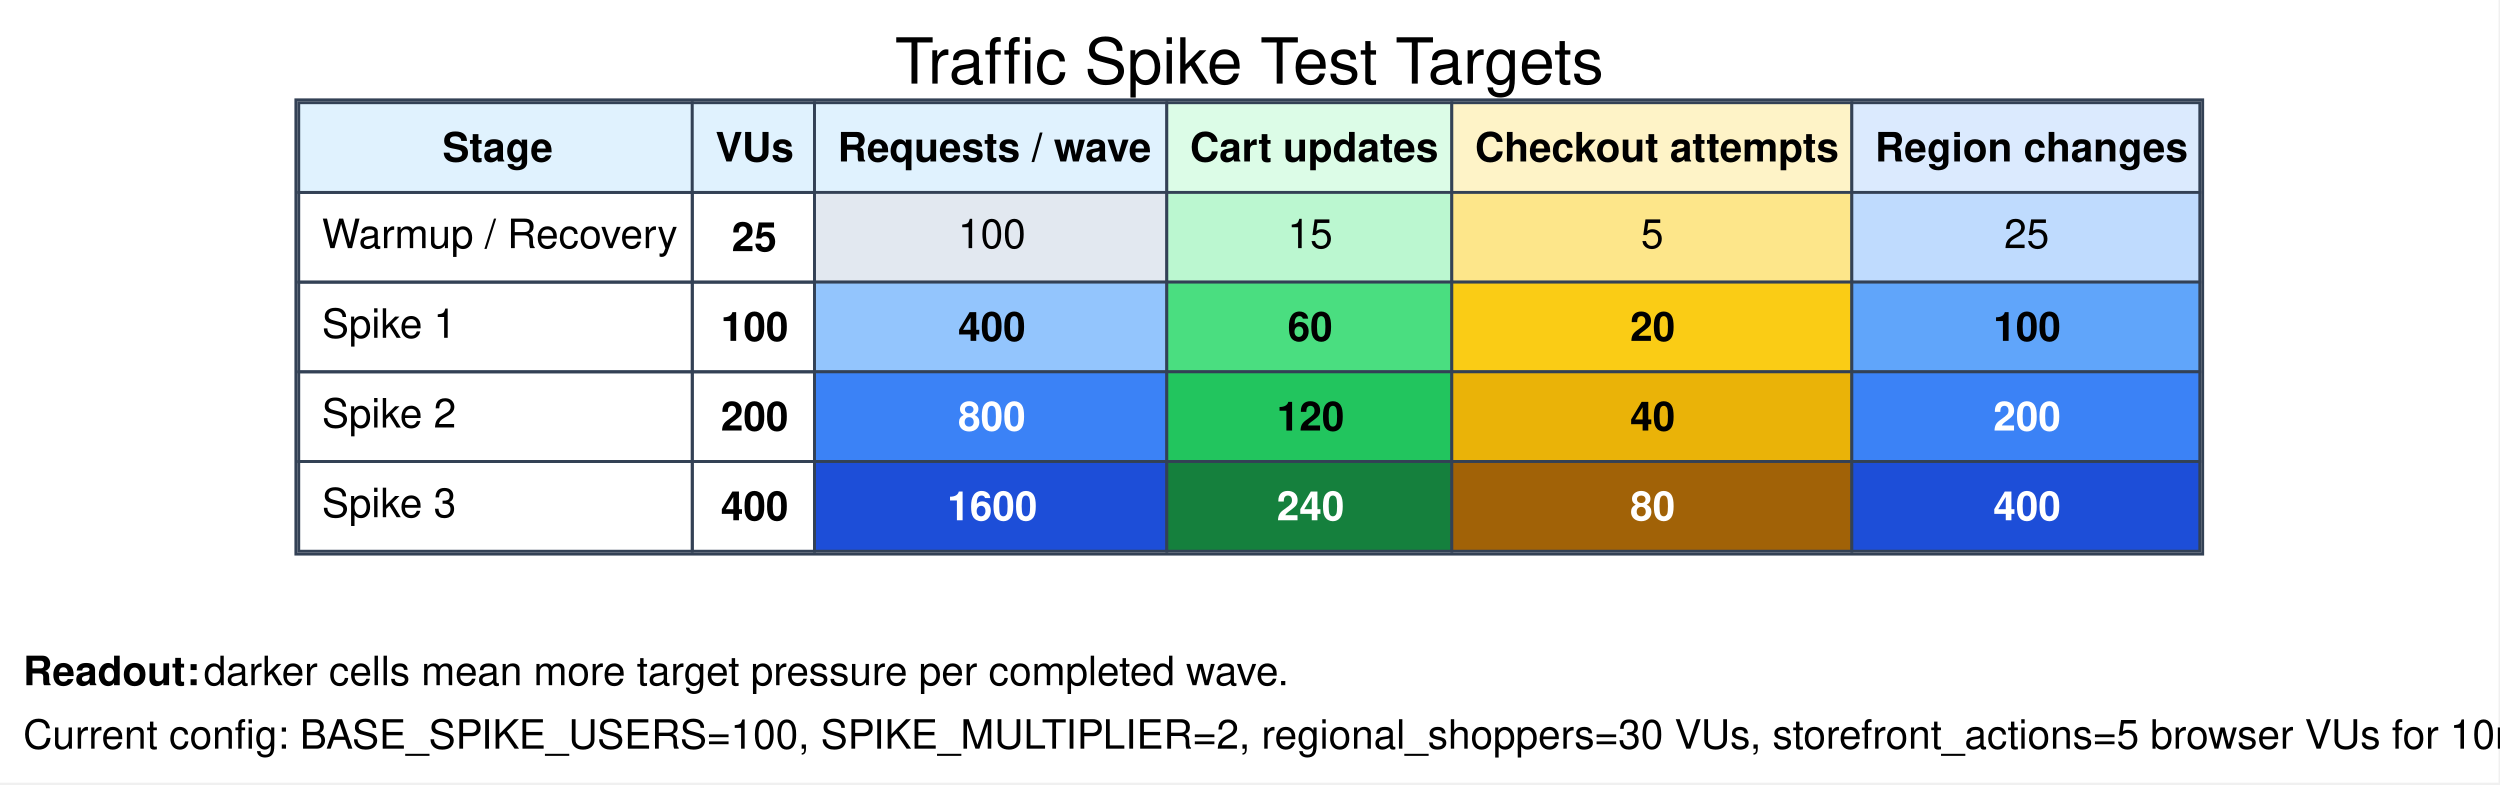
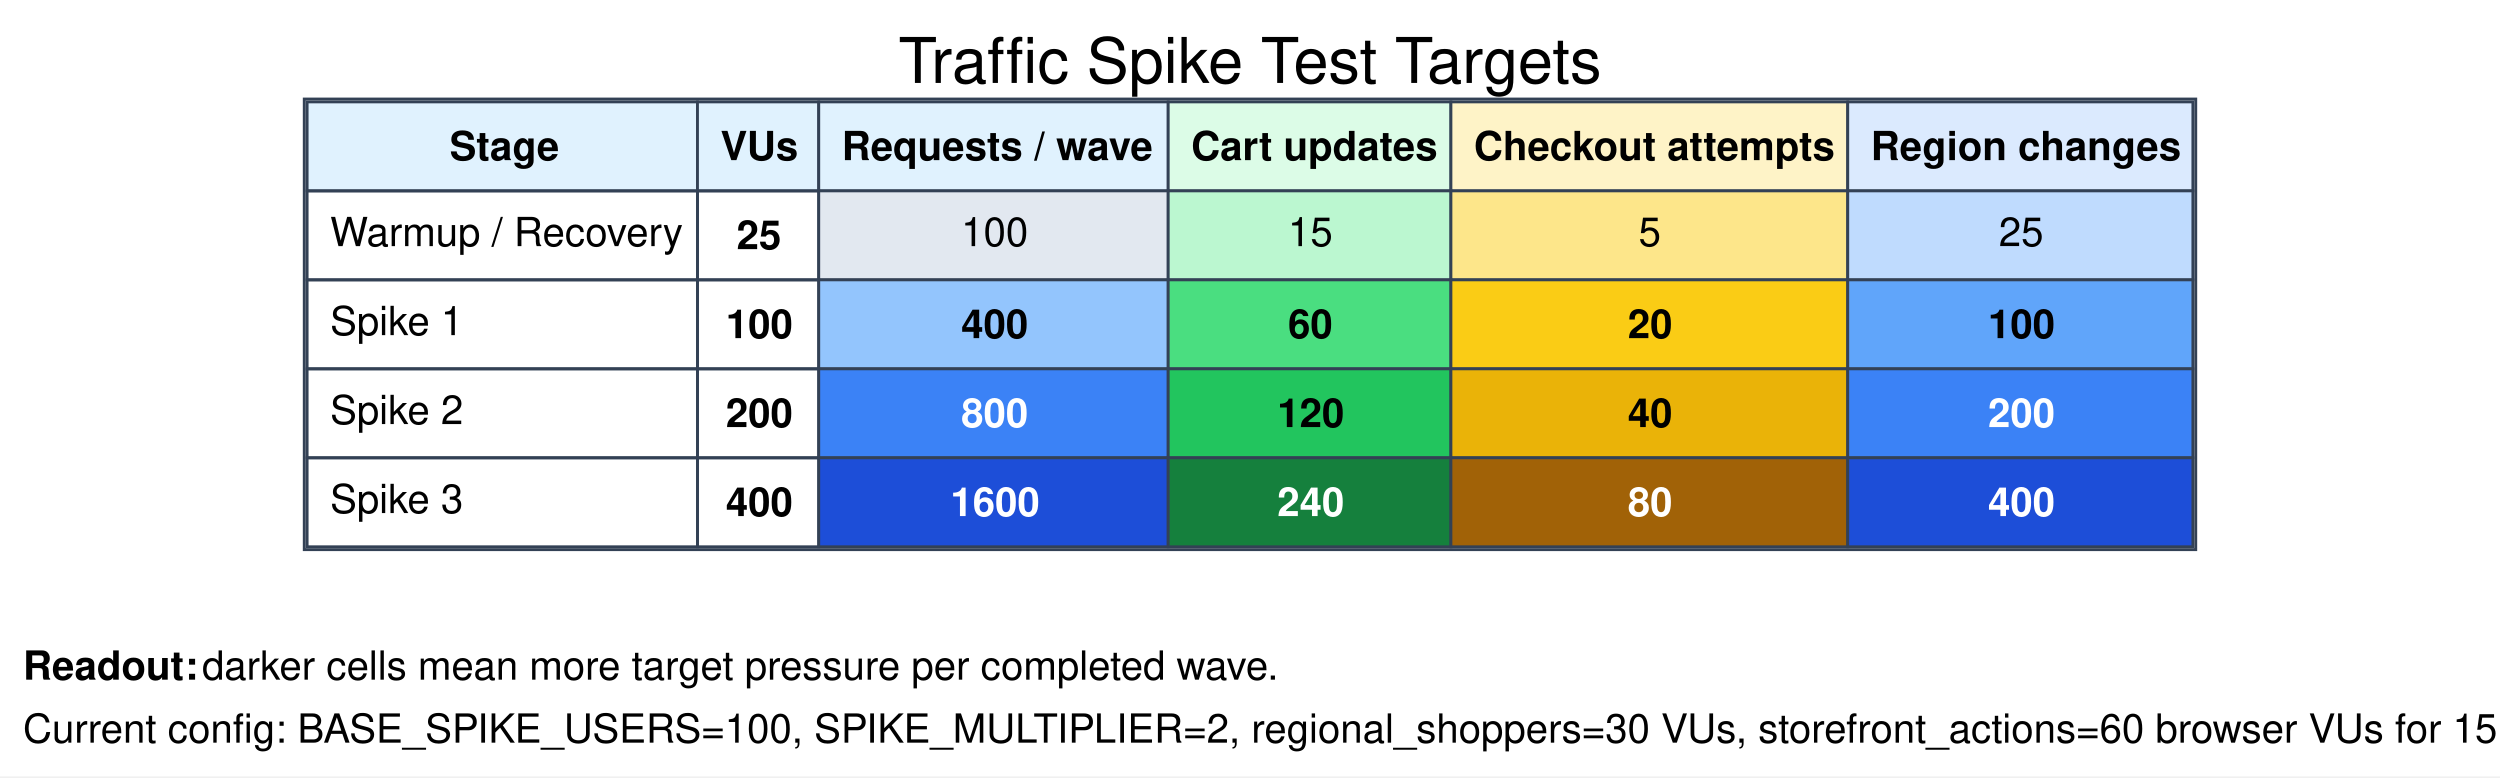
- <svg xmlns="http://www.w3.org/2000/svg" width="864pt" height="271pt" viewBox="0.00 0.00 864.00 271.00">
+ <svg xmlns="http://www.w3.org/2000/svg" width="871pt" height="271pt" viewBox="0.00 0.00 871.00 271.00">
  <g id="graph0" class="graph" transform="scale(1 1) rotate(0) translate(4 266.5)">
-     <polygon fill="white" stroke="none" points="-4,4 -4,-266.5 859.5,-266.5 859.5,4 -4,4" />
-     <text xml:space="preserve" text-anchor="middle" x="427.75" y="-237.6" font-family="Helvetica,sans-Serif" font-size="22.00">Traffic Spike Test Targets</text>
+     <polygon fill="white" stroke="none" points="-4,4 -4,-266.5 867,-266.5 867,4 -4,4" />
+     <text xml:space="preserve" text-anchor="middle" x="431.5" y="-237.6" font-family="Helvetica,sans-Serif" font-size="22.00">Traffic Spike Test Targets</text>
    <g id="node1" class="node">
-       <polygon fill="#e0f2fe" stroke="none" points="99.25,-200 99.25,-231 235.25,-231 235.25,-200 99.25,-200" />
-       <polygon fill="none" stroke="#334155" points="99.25,-200 99.25,-231 235.25,-231 235.25,-200 99.25,-200" />
-       <text xml:space="preserve" text-anchor="start" x="148.88" y="-210.7" font-family="Helvetica,sans-Serif" font-weight="bold" font-size="14.00">Stage</text>
-       <polygon fill="#e0f2fe" stroke="none" points="235.25,-200 235.25,-231 277.5,-231 277.5,-200 235.25,-200" />
-       <polygon fill="none" stroke="#334155" points="235.25,-200 235.25,-231 277.5,-231 277.5,-200 235.25,-200" />
-       <text xml:space="preserve" text-anchor="start" x="243.25" y="-210.7" font-family="Helvetica,sans-Serif" font-weight="bold" font-size="14.00">VUs</text>
-       <polygon fill="#e0f2fe" stroke="none" points="277.5,-200 277.5,-231 399.25,-231 399.25,-200 277.5,-200" />
-       <polygon fill="none" stroke="#334155" points="277.5,-200 277.5,-231 399.25,-231 399.25,-200 277.5,-200" />
-       <text xml:space="preserve" text-anchor="start" x="285.5" y="-210.7" font-family="Helvetica,sans-Serif" font-weight="bold" font-size="14.00">Requests / wave</text>
-       <polygon fill="#dcfce7" stroke="none" points="399.25,-200 399.25,-231 497.75,-231 497.75,-200 399.25,-200" />
-       <polygon fill="none" stroke="#334155" points="399.25,-200 399.25,-231 497.75,-231 497.75,-200 399.25,-200" />
-       <text xml:space="preserve" text-anchor="start" x="407.25" y="-210.7" font-family="Helvetica,sans-Serif" font-weight="bold" font-size="14.00">Cart updates</text>
-       <polygon fill="#fef3c7" stroke="none" points="497.75,-200 497.75,-231 636,-231 636,-200 497.75,-200" />
-       <polygon fill="none" stroke="#334155" points="497.75,-200 497.75,-231 636,-231 636,-200 497.75,-200" />
-       <text xml:space="preserve" text-anchor="start" x="505.75" y="-210.7" font-family="Helvetica,sans-Serif" font-weight="bold" font-size="14.00">Checkout attempts</text>
-       <polygon fill="#dbeafe" stroke="none" points="636,-200 636,-231 756.25,-231 756.25,-200 636,-200" />
-       <polygon fill="none" stroke="#334155" points="636,-200 636,-231 756.25,-231 756.25,-200 636,-200" />
-       <text xml:space="preserve" text-anchor="start" x="644" y="-210.7" font-family="Helvetica,sans-Serif" font-weight="bold" font-size="14.00">Region changes</text>
-       <polygon fill="none" stroke="#334155" points="99.25,-169 99.25,-200 235.25,-200 235.25,-169 99.25,-169" />
-       <text xml:space="preserve" text-anchor="start" x="107.25" y="-180.75" font-family="Helvetica,sans-Serif" font-size="14.00">Warmup / Recovery</text>
-       <polygon fill="none" stroke="#334155" points="235.25,-169 235.25,-200 277.5,-200 277.5,-169 235.25,-169" />
-       <text xml:space="preserve" text-anchor="start" x="248.88" y="-179.7" font-family="Helvetica,sans-Serif" font-weight="bold" font-size="14.00">25</text>
-       <polygon fill="#e2e8f0" stroke="none" points="277.5,-169 277.5,-200 399.25,-200 399.25,-169 277.5,-169" />
-       <polygon fill="none" stroke="#334155" points="277.5,-169 277.5,-200 399.25,-200 399.25,-169 277.5,-169" />
-       <text xml:space="preserve" text-anchor="start" x="327.12" y="-180.75" font-family="Helvetica,sans-Serif" font-size="14.00">100</text>
-       <polygon fill="#bbf7d0" stroke="none" points="399.25,-169 399.25,-200 497.75,-200 497.75,-169 399.25,-169" />
-       <polygon fill="none" stroke="#334155" points="399.25,-169 399.25,-200 497.75,-200 497.75,-169 399.25,-169" />
-       <text xml:space="preserve" text-anchor="start" x="441" y="-180.75" font-family="Helvetica,sans-Serif" font-size="14.00">15</text>
-       <polygon fill="#fde68a" stroke="none" points="497.75,-169 497.75,-200 636,-200 636,-169 497.75,-169" />
-       <polygon fill="none" stroke="#334155" points="497.75,-169 497.75,-200 636,-200 636,-169 497.75,-169" />
-       <text xml:space="preserve" text-anchor="start" x="563.12" y="-180.75" font-family="Helvetica,sans-Serif" font-size="14.00">5</text>
-       <polygon fill="#bfdbfe" stroke="none" points="636,-169 636,-200 756.25,-200 756.25,-169 636,-169" />
-       <polygon fill="none" stroke="#334155" points="636,-169 636,-200 756.25,-200 756.25,-169 636,-169" />
-       <text xml:space="preserve" text-anchor="start" x="688.62" y="-180.75" font-family="Helvetica,sans-Serif" font-size="14.00">25</text>
-       <polygon fill="none" stroke="#334155" points="99.25,-138 99.25,-169 235.25,-169 235.25,-138 99.25,-138" />
-       <text xml:space="preserve" text-anchor="start" x="107.25" y="-149.75" font-family="Helvetica,sans-Serif" font-size="14.00">Spike 1</text>
-       <polygon fill="none" stroke="#334155" points="235.25,-138 235.25,-169 277.5,-169 277.5,-138 235.25,-138" />
-       <text xml:space="preserve" text-anchor="start" x="245.12" y="-148.7" font-family="Helvetica,sans-Serif" font-weight="bold" font-size="14.00">100</text>
-       <polygon fill="#93c5fd" stroke="none" points="277.5,-138 277.5,-169 399.25,-169 399.25,-138 277.5,-138" />
-       <polygon fill="none" stroke="#334155" points="277.5,-138 277.5,-169 399.25,-169 399.25,-138 277.5,-138" />
-       <text xml:space="preserve" text-anchor="start" x="327.12" y="-148.7" font-family="Helvetica,sans-Serif" font-weight="bold" font-size="14.00">400</text>
-       <polygon fill="#4ade80" stroke="none" points="399.25,-138 399.25,-169 497.75,-169 497.75,-138 399.25,-138" />
-       <polygon fill="none" stroke="#334155" points="399.25,-138 399.25,-169 497.75,-169 497.75,-138 399.25,-138" />
-       <text xml:space="preserve" text-anchor="start" x="441" y="-148.7" font-family="Helvetica,sans-Serif" font-weight="bold" font-size="14.00">60</text>
-       <polygon fill="#facc15" stroke="none" points="497.75,-138 497.75,-169 636,-169 636,-138 497.75,-138" />
-       <polygon fill="none" stroke="#334155" points="497.75,-138 497.75,-169 636,-169 636,-138 497.75,-138" />
-       <text xml:space="preserve" text-anchor="start" x="559.38" y="-148.7" font-family="Helvetica,sans-Serif" font-weight="bold" font-size="14.00">20</text>
-       <polygon fill="#60a5fa" stroke="none" points="636,-138 636,-169 756.25,-169 756.25,-138 636,-138" />
-       <polygon fill="none" stroke="#334155" points="636,-138 636,-169 756.25,-169 756.25,-138 636,-138" />
-       <text xml:space="preserve" text-anchor="start" x="684.88" y="-148.7" font-family="Helvetica,sans-Serif" font-weight="bold" font-size="14.00">100</text>
-       <polygon fill="none" stroke="#334155" points="99.25,-107 99.25,-138 235.25,-138 235.25,-107 99.25,-107" />
-       <text xml:space="preserve" text-anchor="start" x="107.25" y="-118.75" font-family="Helvetica,sans-Serif" font-size="14.00">Spike 2</text>
-       <polygon fill="none" stroke="#334155" points="235.25,-107 235.25,-138 277.5,-138 277.5,-107 235.25,-107" />
-       <text xml:space="preserve" text-anchor="start" x="245.12" y="-117.7" font-family="Helvetica,sans-Serif" font-weight="bold" font-size="14.00">200</text>
-       <polygon fill="#3b82f6" stroke="none" points="277.5,-107 277.5,-138 399.25,-138 399.25,-107 277.5,-107" />
-       <polygon fill="none" stroke="#334155" points="277.5,-107 277.5,-138 399.25,-138 399.25,-107 277.5,-107" />
-       <text xml:space="preserve" text-anchor="start" x="327.12" y="-117.7" font-family="Helvetica,sans-Serif" font-weight="bold" font-size="14.00" fill="white">800</text>
-       <polygon fill="#22c55e" stroke="none" points="399.25,-107 399.25,-138 497.75,-138 497.75,-107 399.25,-107" />
-       <polygon fill="none" stroke="#334155" points="399.25,-107 399.25,-138 497.75,-138 497.75,-107 399.25,-107" />
-       <text xml:space="preserve" text-anchor="start" x="437.25" y="-117.7" font-family="Helvetica,sans-Serif" font-weight="bold" font-size="14.00">120</text>
-       <polygon fill="#eab308" stroke="none" points="497.75,-107 497.75,-138 636,-138 636,-107 497.75,-107" />
-       <polygon fill="none" stroke="#334155" points="497.75,-107 497.75,-138 636,-138 636,-107 497.75,-107" />
-       <text xml:space="preserve" text-anchor="start" x="559.38" y="-117.7" font-family="Helvetica,sans-Serif" font-weight="bold" font-size="14.00">40</text>
-       <polygon fill="#3b82f6" stroke="none" points="636,-107 636,-138 756.25,-138 756.25,-107 636,-107" />
-       <polygon fill="none" stroke="#334155" points="636,-107 636,-138 756.25,-138 756.25,-107 636,-107" />
-       <text xml:space="preserve" text-anchor="start" x="684.88" y="-117.7" font-family="Helvetica,sans-Serif" font-weight="bold" font-size="14.00" fill="white">200</text>
-       <polygon fill="none" stroke="#334155" points="99.25,-76 99.25,-107 235.25,-107 235.25,-76 99.25,-76" />
-       <text xml:space="preserve" text-anchor="start" x="107.25" y="-87.75" font-family="Helvetica,sans-Serif" font-size="14.00">Spike 3</text>
-       <polygon fill="none" stroke="#334155" points="235.25,-76 235.25,-107 277.5,-107 277.5,-76 235.25,-76" />
-       <text xml:space="preserve" text-anchor="start" x="245.12" y="-86.7" font-family="Helvetica,sans-Serif" font-weight="bold" font-size="14.00">400</text>
-       <polygon fill="#1d4ed8" stroke="none" points="277.5,-76 277.5,-107 399.25,-107 399.25,-76 277.5,-76" />
-       <polygon fill="none" stroke="#334155" points="277.5,-76 277.5,-107 399.25,-107 399.25,-76 277.5,-76" />
-       <text xml:space="preserve" text-anchor="start" x="323.38" y="-86.7" font-family="Helvetica,sans-Serif" font-weight="bold" font-size="14.00" fill="white">1600</text>
-       <polygon fill="#15803d" stroke="none" points="399.25,-76 399.25,-107 497.75,-107 497.75,-76 399.25,-76" />
-       <polygon fill="none" stroke="#334155" points="399.25,-76 399.25,-107 497.75,-107 497.75,-76 399.25,-76" />
-       <text xml:space="preserve" text-anchor="start" x="437.25" y="-86.7" font-family="Helvetica,sans-Serif" font-weight="bold" font-size="14.00" fill="white">240</text>
-       <polygon fill="#a16207" stroke="none" points="497.75,-76 497.75,-107 636,-107 636,-76 497.75,-76" />
-       <polygon fill="none" stroke="#334155" points="497.75,-76 497.75,-107 636,-107 636,-76 497.75,-76" />
-       <text xml:space="preserve" text-anchor="start" x="559.38" y="-86.7" font-family="Helvetica,sans-Serif" font-weight="bold" font-size="14.00" fill="white">80</text>
-       <polygon fill="#1d4ed8" stroke="none" points="636,-76 636,-107 756.25,-107 756.25,-76 636,-76" />
-       <polygon fill="none" stroke="#334155" points="636,-76 636,-107 756.25,-107 756.25,-76 636,-76" />
-       <text xml:space="preserve" text-anchor="start" x="684.88" y="-86.7" font-family="Helvetica,sans-Serif" font-weight="bold" font-size="14.00" fill="white">400</text>
-       <polygon fill="none" stroke="#334155" points="98.25,-75 98.25,-232 757.25,-232 757.25,-75 98.25,-75" />
+       <polygon fill="#e0f2fe" stroke="none" points="103,-200 103,-231 239,-231 239,-200 103,-200" />
+       <polygon fill="none" stroke="#334155" points="103,-200 103,-231 239,-231 239,-200 103,-200" />
+       <text xml:space="preserve" text-anchor="start" x="152.62" y="-210.7" font-family="Helvetica,sans-Serif" font-weight="bold" font-size="14.00">Stage</text>
+       <polygon fill="#e0f2fe" stroke="none" points="239,-200 239,-231 281.25,-231 281.25,-200 239,-200" />
+       <polygon fill="none" stroke="#334155" points="239,-200 239,-231 281.25,-231 281.25,-200 239,-200" />
+       <text xml:space="preserve" text-anchor="start" x="247" y="-210.7" font-family="Helvetica,sans-Serif" font-weight="bold" font-size="14.00">VUs</text>
+       <polygon fill="#e0f2fe" stroke="none" points="281.25,-200 281.25,-231 403,-231 403,-200 281.25,-200" />
+       <polygon fill="none" stroke="#334155" points="281.25,-200 281.25,-231 403,-231 403,-200 281.25,-200" />
+       <text xml:space="preserve" text-anchor="start" x="289.25" y="-210.7" font-family="Helvetica,sans-Serif" font-weight="bold" font-size="14.00">Requests / wave</text>
+       <polygon fill="#dcfce7" stroke="none" points="403,-200 403,-231 501.5,-231 501.5,-200 403,-200" />
+       <polygon fill="none" stroke="#334155" points="403,-200 403,-231 501.5,-231 501.5,-200 403,-200" />
+       <text xml:space="preserve" text-anchor="start" x="411" y="-210.7" font-family="Helvetica,sans-Serif" font-weight="bold" font-size="14.00">Cart updates</text>
+       <polygon fill="#fef3c7" stroke="none" points="501.5,-200 501.5,-231 639.75,-231 639.75,-200 501.5,-200" />
+       <polygon fill="none" stroke="#334155" points="501.5,-200 501.5,-231 639.75,-231 639.75,-200 501.5,-200" />
+       <text xml:space="preserve" text-anchor="start" x="509.5" y="-210.7" font-family="Helvetica,sans-Serif" font-weight="bold" font-size="14.00">Checkout attempts</text>
+       <polygon fill="#dbeafe" stroke="none" points="639.75,-200 639.75,-231 760,-231 760,-200 639.75,-200" />
+       <polygon fill="none" stroke="#334155" points="639.75,-200 639.75,-231 760,-231 760,-200 639.75,-200" />
+       <text xml:space="preserve" text-anchor="start" x="647.75" y="-210.7" font-family="Helvetica,sans-Serif" font-weight="bold" font-size="14.00">Region changes</text>
+       <polygon fill="none" stroke="#334155" points="103,-169 103,-200 239,-200 239,-169 103,-169" />
+       <text xml:space="preserve" text-anchor="start" x="111" y="-180.75" font-family="Helvetica,sans-Serif" font-size="14.00">Warmup / Recovery</text>
+       <polygon fill="none" stroke="#334155" points="239,-169 239,-200 281.25,-200 281.25,-169 239,-169" />
+       <text xml:space="preserve" text-anchor="start" x="252.62" y="-179.7" font-family="Helvetica,sans-Serif" font-weight="bold" font-size="14.00">25</text>
+       <polygon fill="#e2e8f0" stroke="none" points="281.25,-169 281.25,-200 403,-200 403,-169 281.25,-169" />
+       <polygon fill="none" stroke="#334155" points="281.25,-169 281.25,-200 403,-200 403,-169 281.25,-169" />
+       <text xml:space="preserve" text-anchor="start" x="330.88" y="-180.75" font-family="Helvetica,sans-Serif" font-size="14.00">100</text>
+       <polygon fill="#bbf7d0" stroke="none" points="403,-169 403,-200 501.5,-200 501.5,-169 403,-169" />
+       <polygon fill="none" stroke="#334155" points="403,-169 403,-200 501.5,-200 501.5,-169 403,-169" />
+       <text xml:space="preserve" text-anchor="start" x="444.75" y="-180.75" font-family="Helvetica,sans-Serif" font-size="14.00">15</text>
+       <polygon fill="#fde68a" stroke="none" points="501.5,-169 501.5,-200 639.75,-200 639.75,-169 501.5,-169" />
+       <polygon fill="none" stroke="#334155" points="501.5,-169 501.5,-200 639.75,-200 639.75,-169 501.5,-169" />
+       <text xml:space="preserve" text-anchor="start" x="566.88" y="-180.75" font-family="Helvetica,sans-Serif" font-size="14.00">5</text>
+       <polygon fill="#bfdbfe" stroke="none" points="639.75,-169 639.75,-200 760,-200 760,-169 639.75,-169" />
+       <polygon fill="none" stroke="#334155" points="639.75,-169 639.75,-200 760,-200 760,-169 639.75,-169" />
+       <text xml:space="preserve" text-anchor="start" x="692.38" y="-180.75" font-family="Helvetica,sans-Serif" font-size="14.00">25</text>
+       <polygon fill="none" stroke="#334155" points="103,-138 103,-169 239,-169 239,-138 103,-138" />
+       <text xml:space="preserve" text-anchor="start" x="111" y="-149.75" font-family="Helvetica,sans-Serif" font-size="14.00">Spike 1</text>
+       <polygon fill="none" stroke="#334155" points="239,-138 239,-169 281.25,-169 281.25,-138 239,-138" />
+       <text xml:space="preserve" text-anchor="start" x="248.88" y="-148.7" font-family="Helvetica,sans-Serif" font-weight="bold" font-size="14.00">100</text>
+       <polygon fill="#93c5fd" stroke="none" points="281.25,-138 281.25,-169 403,-169 403,-138 281.25,-138" />
+       <polygon fill="none" stroke="#334155" points="281.25,-138 281.25,-169 403,-169 403,-138 281.25,-138" />
+       <text xml:space="preserve" text-anchor="start" x="330.88" y="-148.7" font-family="Helvetica,sans-Serif" font-weight="bold" font-size="14.00">400</text>
+       <polygon fill="#4ade80" stroke="none" points="403,-138 403,-169 501.5,-169 501.5,-138 403,-138" />
+       <polygon fill="none" stroke="#334155" points="403,-138 403,-169 501.5,-169 501.5,-138 403,-138" />
+       <text xml:space="preserve" text-anchor="start" x="444.75" y="-148.7" font-family="Helvetica,sans-Serif" font-weight="bold" font-size="14.00">60</text>
+       <polygon fill="#facc15" stroke="none" points="501.5,-138 501.5,-169 639.75,-169 639.75,-138 501.5,-138" />
+       <polygon fill="none" stroke="#334155" points="501.5,-138 501.5,-169 639.75,-169 639.75,-138 501.5,-138" />
+       <text xml:space="preserve" text-anchor="start" x="563.12" y="-148.7" font-family="Helvetica,sans-Serif" font-weight="bold" font-size="14.00">20</text>
+       <polygon fill="#60a5fa" stroke="none" points="639.75,-138 639.75,-169 760,-169 760,-138 639.75,-138" />
+       <polygon fill="none" stroke="#334155" points="639.75,-138 639.75,-169 760,-169 760,-138 639.75,-138" />
+       <text xml:space="preserve" text-anchor="start" x="688.62" y="-148.7" font-family="Helvetica,sans-Serif" font-weight="bold" font-size="14.00">100</text>
+       <polygon fill="none" stroke="#334155" points="103,-107 103,-138 239,-138 239,-107 103,-107" />
+       <text xml:space="preserve" text-anchor="start" x="111" y="-118.75" font-family="Helvetica,sans-Serif" font-size="14.00">Spike 2</text>
+       <polygon fill="none" stroke="#334155" points="239,-107 239,-138 281.25,-138 281.25,-107 239,-107" />
+       <text xml:space="preserve" text-anchor="start" x="248.88" y="-117.7" font-family="Helvetica,sans-Serif" font-weight="bold" font-size="14.00">200</text>
+       <polygon fill="#3b82f6" stroke="none" points="281.25,-107 281.25,-138 403,-138 403,-107 281.25,-107" />
+       <polygon fill="none" stroke="#334155" points="281.25,-107 281.25,-138 403,-138 403,-107 281.25,-107" />
+       <text xml:space="preserve" text-anchor="start" x="330.88" y="-117.7" font-family="Helvetica,sans-Serif" font-weight="bold" font-size="14.00" fill="white">800</text>
+       <polygon fill="#22c55e" stroke="none" points="403,-107 403,-138 501.5,-138 501.5,-107 403,-107" />
+       <polygon fill="none" stroke="#334155" points="403,-107 403,-138 501.5,-138 501.5,-107 403,-107" />
+       <text xml:space="preserve" text-anchor="start" x="441" y="-117.7" font-family="Helvetica,sans-Serif" font-weight="bold" font-size="14.00">120</text>
+       <polygon fill="#eab308" stroke="none" points="501.5,-107 501.5,-138 639.75,-138 639.75,-107 501.5,-107" />
+       <polygon fill="none" stroke="#334155" points="501.5,-107 501.5,-138 639.75,-138 639.75,-107 501.5,-107" />
+       <text xml:space="preserve" text-anchor="start" x="563.12" y="-117.7" font-family="Helvetica,sans-Serif" font-weight="bold" font-size="14.00">40</text>
+       <polygon fill="#3b82f6" stroke="none" points="639.75,-107 639.75,-138 760,-138 760,-107 639.75,-107" />
+       <polygon fill="none" stroke="#334155" points="639.75,-107 639.75,-138 760,-138 760,-107 639.75,-107" />
+       <text xml:space="preserve" text-anchor="start" x="688.62" y="-117.7" font-family="Helvetica,sans-Serif" font-weight="bold" font-size="14.00" fill="white">200</text>
+       <polygon fill="none" stroke="#334155" points="103,-76 103,-107 239,-107 239,-76 103,-76" />
+       <text xml:space="preserve" text-anchor="start" x="111" y="-87.75" font-family="Helvetica,sans-Serif" font-size="14.00">Spike 3</text>
+       <polygon fill="none" stroke="#334155" points="239,-76 239,-107 281.25,-107 281.25,-76 239,-76" />
+       <text xml:space="preserve" text-anchor="start" x="248.88" y="-86.7" font-family="Helvetica,sans-Serif" font-weight="bold" font-size="14.00">400</text>
+       <polygon fill="#1d4ed8" stroke="none" points="281.25,-76 281.25,-107 403,-107 403,-76 281.25,-76" />
+       <polygon fill="none" stroke="#334155" points="281.25,-76 281.25,-107 403,-107 403,-76 281.25,-76" />
+       <text xml:space="preserve" text-anchor="start" x="327.12" y="-86.7" font-family="Helvetica,sans-Serif" font-weight="bold" font-size="14.00" fill="white">1600</text>
+       <polygon fill="#15803d" stroke="none" points="403,-76 403,-107 501.5,-107 501.5,-76 403,-76" />
+       <polygon fill="none" stroke="#334155" points="403,-76 403,-107 501.5,-107 501.5,-76 403,-76" />
+       <text xml:space="preserve" text-anchor="start" x="441" y="-86.7" font-family="Helvetica,sans-Serif" font-weight="bold" font-size="14.00" fill="white">240</text>
+       <polygon fill="#a16207" stroke="none" points="501.5,-76 501.5,-107 639.75,-107 639.75,-76 501.5,-76" />
+       <polygon fill="none" stroke="#334155" points="501.5,-76 501.5,-107 639.75,-107 639.75,-76 501.5,-76" />
+       <text xml:space="preserve" text-anchor="start" x="563.12" y="-86.7" font-family="Helvetica,sans-Serif" font-weight="bold" font-size="14.00" fill="white">80</text>
+       <polygon fill="#1d4ed8" stroke="none" points="639.75,-76 639.75,-107 760,-107 760,-76 639.75,-76" />
+       <polygon fill="none" stroke="#334155" points="639.75,-76 639.75,-107 760,-107 760,-76 639.75,-76" />
+       <text xml:space="preserve" text-anchor="start" x="688.62" y="-86.7" font-family="Helvetica,sans-Serif" font-weight="bold" font-size="14.00" fill="white">400</text>
+       <polygon fill="none" stroke="#334155" points="102,-75 102,-232 761,-232 761,-75 102,-75" />
    </g>
    <g id="node2" class="node">
      <text xml:space="preserve" text-anchor="start" x="4" y="-29.7" font-family="Helvetica,sans-Serif" font-weight="bold" font-size="14.00">Readout:</text>
      <text xml:space="preserve" text-anchor="start" x="62.5" y="-29.7" font-family="Helvetica,sans-Serif" font-size="14.00"> darker cells mean more target pressure per completed wave.</text>
-       <text xml:space="preserve" text-anchor="start" x="4" y="-7.75" font-family="Helvetica,sans-Serif" font-size="14.00">Current config: BASE_SPIKE_USERS=100, SPIKE_MULTIPLIER=2, regional_shoppers=30 VUs, storefront_actions=5 browser VUs for 10m.</text>
+       <text xml:space="preserve" text-anchor="start" x="4" y="-7.75" font-family="Helvetica,sans-Serif" font-size="14.00">Current config: BASE_SPIKE_USERS=100, SPIKE_MULTIPLIER=2, regional_shoppers=30 VUs, storefront_actions=60 browser VUs for 15m.</text>
    </g>
  </g>
</svg>
